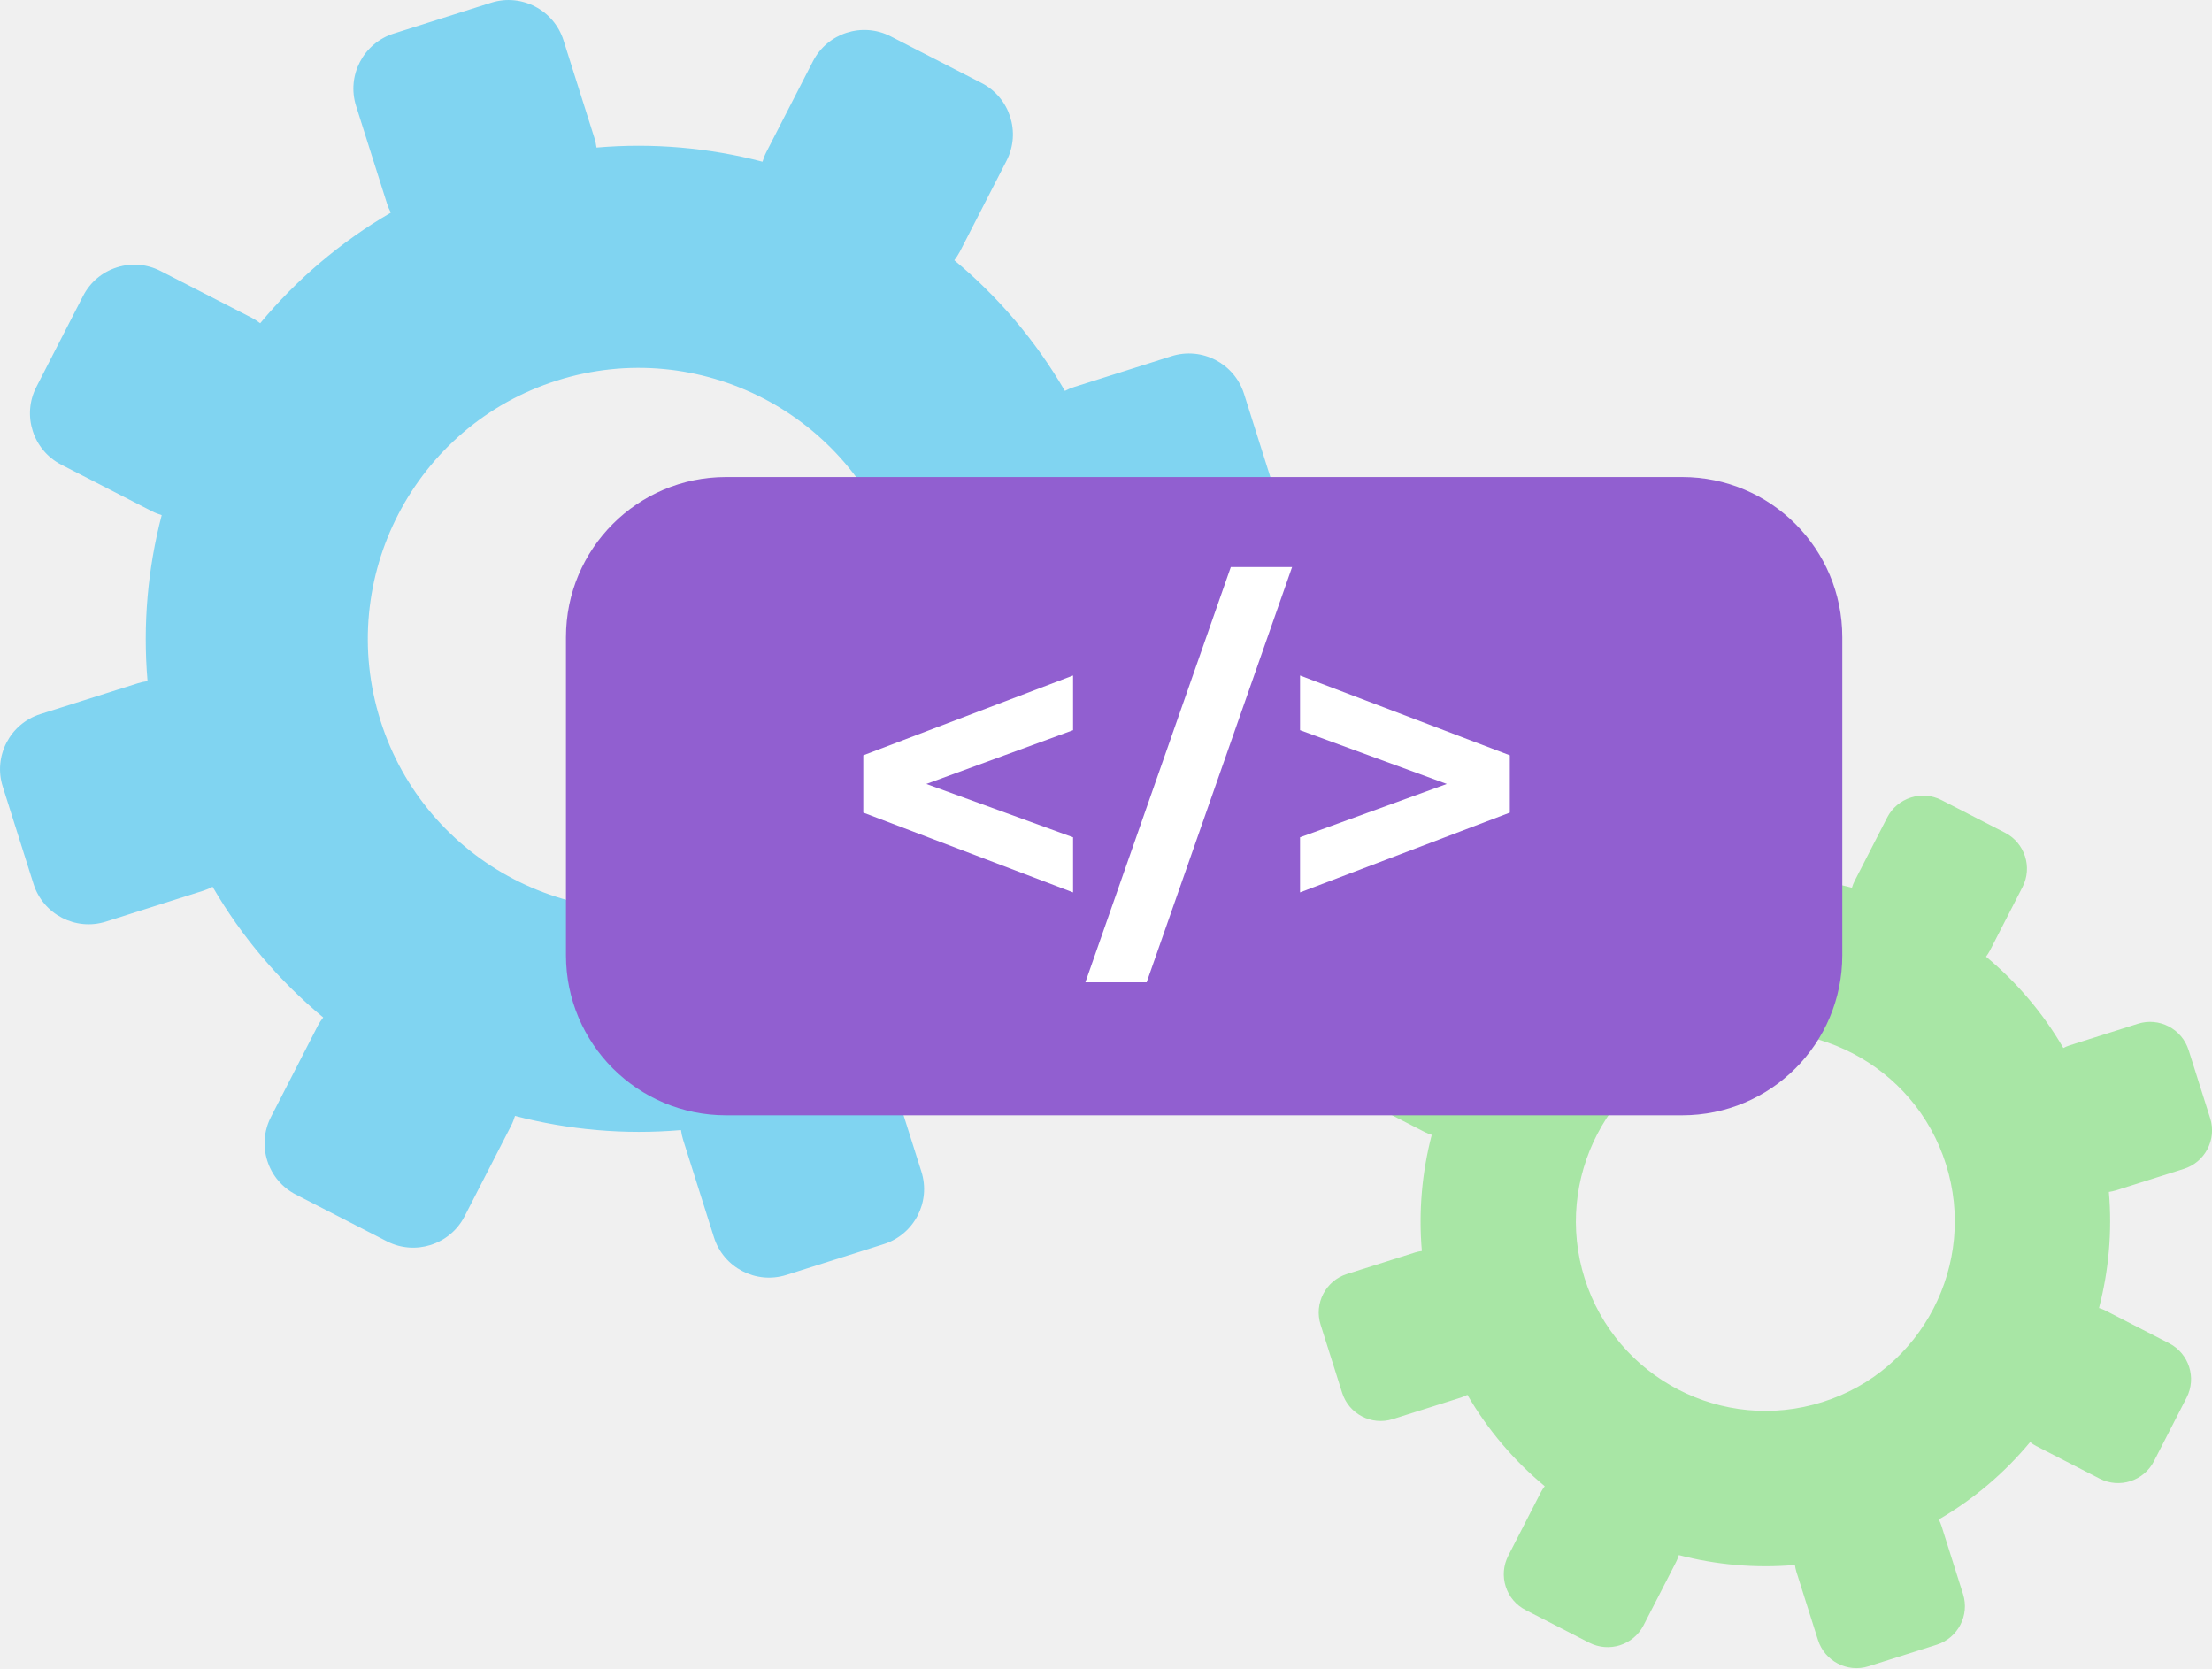
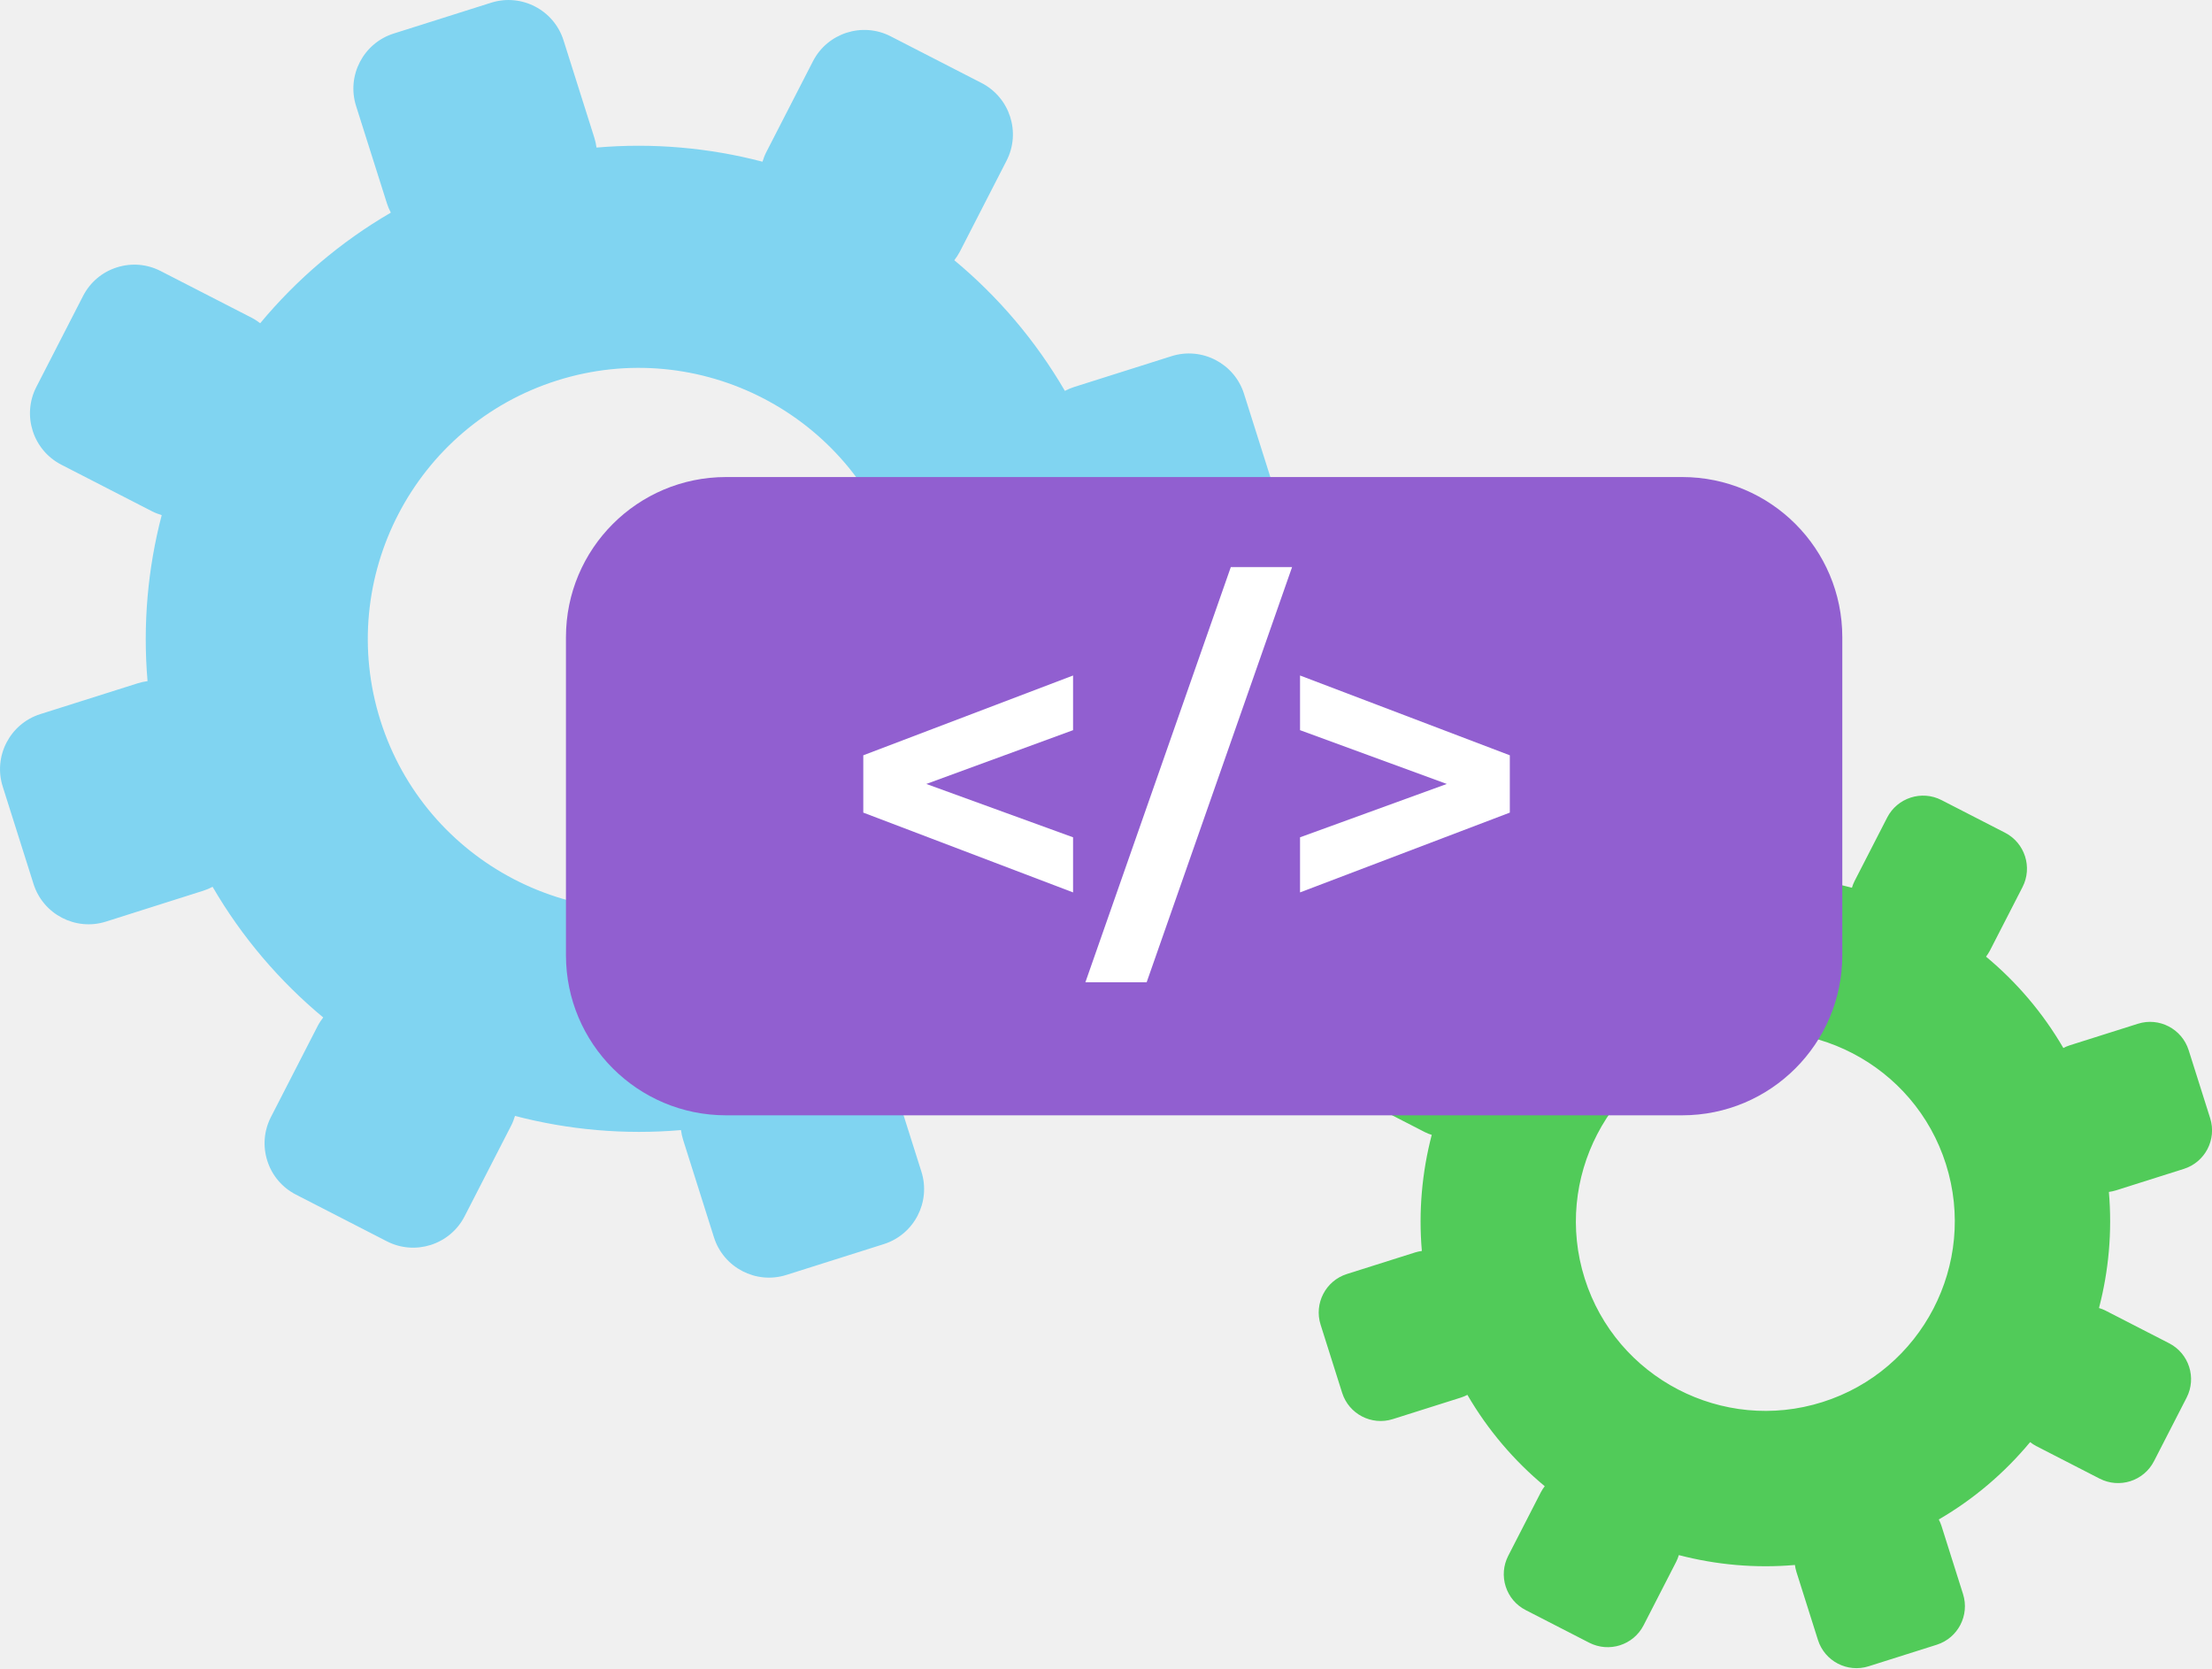
- <svg xmlns="http://www.w3.org/2000/svg" version="1.1" id="Capa_1" x="0px" y="0px" viewBox="0 0 619.92 467.43" style="enable-background:new 0 0 619.92 467.43;" xml:space="preserve">
+ <svg version="1.1" id="Capa_1" x="0px" y="0px" viewBox="0 0 619.92 467.43" style="enable-background:new 0 0 619.92 467.43;" xml:space="preserve">
  <style type="text/css">
	.st0{fill:#10352B;}
	.st1{fill:#51CB59;}
	.st2{fill:#A8E6A5;}
	.st3{fill:#DECFF1;}
	.st4{fill:#915FD0;}
	.st5{fill:#C8AFE7;}
	.st6{fill:#80D4F1;}
	.st7{fill:#F3F5F4;}
	.st8{fill:#F2E770;}
	.st9{fill:#FFFFFF;}
- 	.st10{fill:#F2D54C;}
- 	.st11{fill-rule:evenodd;clip-rule:evenodd;fill:#F2E770;}
- 	.st12{fill-rule:evenodd;clip-rule:evenodd;fill:#C8AFE7;}
- 	.st13{fill-rule:evenodd;clip-rule:evenodd;fill:#915FD0;}
- 	.st14{fill-rule:evenodd;clip-rule:evenodd;fill:#FD6085;}
- 	.st15{fill-rule:evenodd;clip-rule:evenodd;fill:#DECFF1;}
- 	.st16{fill:#00A8E3;}
- 	.st17{fill:#59A57C;}
- 	.st18{fill:#7ED4A7;}
- 	.st19{fill:#EDDFCE;}
- 	.st20{fill:#DBCBB9;}
- 	.st21{fill:#FDCE5E;}
- 	.st22{fill-rule:evenodd;clip-rule:evenodd;fill:#A8E6A5;}
- 	.st23{fill-rule:evenodd;clip-rule:evenodd;fill:#51CB59;}
- 	.st24{fill-rule:evenodd;clip-rule:evenodd;fill:#EBFDFF;}
- 	.st25{fill-rule:evenodd;clip-rule:evenodd;fill:#7DB8B5;}
- 	.st26{fill-rule:evenodd;clip-rule:evenodd;fill:#9CDAD7;}
- 	.st27{fill-rule:evenodd;clip-rule:evenodd;fill:#007976;}
- 	.st28{fill-rule:evenodd;clip-rule:evenodd;fill:#2C4B5F;}
- 	.st29{fill-rule:evenodd;clip-rule:evenodd;fill:#182F3B;}
</style>
-   <path class="st2" d="M599.17,286.86l-19.1,6.04c-0.64,0.2-1.23,0.46-1.81,0.76c-5.75-9.89-13.13-18.5-21.67-25.6  c0.4-0.53,0.77-1.08,1.08-1.68l9.15-17.82c2.85-5.54,0.65-12.37-4.89-15.22l-17.82-9.15c-5.54-2.85-12.37-0.65-15.22,4.89  l-9.15,17.82c-0.31,0.6-0.54,1.22-0.73,1.85c-10.46-2.73-21.44-3.73-32.53-2.77c-0.09-0.64-0.22-1.28-0.42-1.91l-6.04-19.1  c-1.88-5.94-8.24-9.25-14.19-7.37l-19.1,6.04c-5.94,1.88-9.25,8.25-7.37,14.19l6.04,19.1c0.2,0.64,0.46,1.23,0.76,1.81  c-9.89,5.75-18.5,13.13-25.6,21.67c-0.53-0.4-1.08-0.77-1.68-1.08l-17.82-9.15c-2.67-1.37-5.71-1.63-8.57-0.72  c-0.02,0.01-0.03,0.01-0.05,0.02c-2.87,0.92-5.22,2.91-6.6,5.6l-9.15,17.82l0,0c-2.85,5.54-0.65,12.37,4.89,15.22l17.82,9.15  c0.6,0.31,1.23,0.53,1.85,0.73c-2.73,10.46-3.73,21.44-2.77,32.53c-0.64,0.09-1.28,0.22-1.91,0.42l-19.1,6.04  c-5.94,1.88-9.25,8.24-7.37,14.19l6.04,19.1c1.88,5.94,8.24,9.25,14.19,7.37l19.1-6.04c0.64-0.2,1.23-0.46,1.81-0.76  c5.75,9.89,13.13,18.5,21.68,25.6c-0.4,0.52-0.77,1.07-1.08,1.67l-9.15,17.82c-1.38,2.69-1.63,5.75-0.71,8.62  c0.92,2.88,2.91,5.22,5.6,6.6l17.82,9.15l0,0c2.76,1.41,5.83,1.58,8.57,0.72c2.78-0.88,5.22-2.82,6.65-5.61l9.15-17.82  c0.31-0.6,0.53-1.23,0.73-1.85c10.46,2.73,21.44,3.73,32.53,2.77c0.09,0.64,0.22,1.28,0.42,1.92l6.04,19.1  c1.88,5.94,8.24,9.25,14.19,7.37l19.1-6.04c5.94-1.88,9.25-8.24,7.37-14.19l-6.04-19.1c-0.2-0.64-0.46-1.23-0.76-1.81  c9.89-5.75,18.5-13.13,25.6-21.68c0.52,0.4,1.07,0.78,1.67,1.09l17.82,9.15c2.76,1.41,5.83,1.58,8.57,0.72  c2.78-0.88,5.22-2.82,6.65-5.61l9.15-17.82c2.85-5.55,0.65-12.37-4.89-15.22l-17.82-9.15c-0.6-0.31-1.22-0.54-1.85-0.73  c2.73-10.46,3.73-21.44,2.77-32.53c0.64-0.09,1.28-0.22,1.92-0.42l19.1-6.04c5.94-1.88,9.25-8.24,7.37-14.19l-6.04-19.1  C611.47,288.29,605.11,284.98,599.17,286.86z M510.76,392.87c-27.91,8.83-57.81-6.7-66.64-34.61c-8.83-27.91,6.7-57.81,34.61-66.64  c27.91-8.83,57.81,6.7,66.63,34.61C554.2,354.15,538.67,384.05,510.76,392.87z" />
+   <path class="st1" d="M599.17,286.86l-19.1,6.04c-0.64,0.2-1.23,0.46-1.81,0.76c-5.75-9.89-13.13-18.5-21.67-25.6  c0.4-0.53,0.77-1.08,1.08-1.68l9.15-17.82c2.85-5.54,0.65-12.37-4.89-15.22l-17.82-9.15c-5.54-2.85-12.37-0.65-15.22,4.89  l-9.15,17.82c-0.31,0.6-0.54,1.22-0.73,1.85c-10.46-2.73-21.44-3.73-32.53-2.77c-0.09-0.64-0.22-1.28-0.42-1.91l-6.04-19.1  c-1.88-5.94-8.24-9.25-14.19-7.37l-19.1,6.04c-5.94,1.88-9.25,8.25-7.37,14.19l6.04,19.1c0.2,0.64,0.46,1.23,0.76,1.81  c-9.89,5.75-18.5,13.13-25.6,21.67c-0.53-0.4-1.08-0.77-1.68-1.08l-17.82-9.15c-2.67-1.37-5.71-1.63-8.57-0.72  c-0.02,0.01-0.03,0.01-0.05,0.02c-2.87,0.92-5.22,2.91-6.6,5.6l-9.15,17.82l0,0c-2.85,5.54-0.65,12.37,4.89,15.22l17.82,9.15  c0.6,0.31,1.23,0.53,1.85,0.73c-2.73,10.46-3.73,21.44-2.77,32.53c-0.64,0.09-1.28,0.22-1.91,0.42l-19.1,6.04  c-5.94,1.88-9.25,8.24-7.37,14.19l6.04,19.1c1.88,5.94,8.24,9.25,14.19,7.37l19.1-6.04c0.64-0.2,1.23-0.46,1.81-0.76  c5.75,9.89,13.13,18.5,21.68,25.6c-0.4,0.52-0.77,1.07-1.08,1.67l-9.15,17.82c-1.38,2.69-1.63,5.75-0.71,8.62  c0.92,2.88,2.91,5.22,5.6,6.6l17.82,9.15l0,0c2.76,1.41,5.83,1.58,8.57,0.72c2.78-0.88,5.22-2.82,6.65-5.61l9.15-17.82  c0.31-0.6,0.53-1.23,0.73-1.85c10.46,2.73,21.44,3.73,32.53,2.77c0.09,0.64,0.22,1.28,0.42,1.92l6.04,19.1  c1.88,5.94,8.24,9.25,14.19,7.37l19.1-6.04c5.94-1.88,9.25-8.24,7.37-14.19l-6.04-19.1c-0.2-0.64-0.46-1.23-0.76-1.81  c9.89-5.75,18.5-13.13,25.6-21.68c0.52,0.4,1.07,0.78,1.67,1.09l17.82,9.15c2.76,1.41,5.83,1.58,8.57,0.72  c2.78-0.88,5.22-2.82,6.65-5.61l9.15-17.82c2.85-5.55,0.65-12.37-4.89-15.22l-17.82-9.15c-0.6-0.31-1.22-0.54-1.85-0.73  c2.73-10.46,3.73-21.44,2.77-32.53c0.64-0.09,1.28-0.22,1.92-0.42l19.1-6.04c5.94-1.88,9.25-8.24,7.37-14.19l-6.04-19.1  C611.47,288.29,605.11,284.98,599.17,286.86z M510.76,392.87c-27.91,8.83-57.81-6.7-66.64-34.61c-8.83-27.91,6.7-57.81,34.61-66.64  c27.91-8.83,57.81,6.7,66.63,34.61C554.2,354.15,538.67,384.05,510.76,392.87z" />
  <path class="st6" d="M328.33,99.8l-27.31,8.64c-0.91,0.29-1.77,0.66-2.58,1.09c-8.23-14.14-18.78-26.46-30.99-36.61  c0.57-0.75,1.1-1.54,1.55-2.4l13.09-25.49c4.07-7.93,0.93-17.69-7-21.77l-25.49-13.09c-7.93-4.07-17.7-0.93-21.77,7l-13.09,25.49  c-0.44,0.86-0.77,1.75-1.05,2.65c-14.95-3.91-30.66-5.33-46.52-3.96c-0.12-0.91-0.31-1.83-0.6-2.74l-8.64-27.31  c-2.69-8.5-11.79-13.23-20.29-10.54l-27.31,8.64c-8.5,2.69-13.23,11.79-10.54,20.29L108.44,57c0.29,0.91,0.66,1.76,1.09,2.58  c-14.14,8.23-26.46,18.78-36.61,30.99c-0.75-0.57-1.54-1.1-2.4-1.54L45.03,75.95c-3.82-1.96-8.17-2.33-12.26-1.03  c-0.02,0.01-0.05,0.02-0.07,0.02c-4.11,1.32-7.46,4.17-9.43,8.01l-13.09,25.49l0,0c-4.07,7.93-0.93,17.69,7,21.77l25.49,13.09  c0.86,0.44,1.75,0.76,2.65,1.04c-3.91,14.96-5.33,30.66-3.97,46.52c-0.91,0.12-1.83,0.31-2.74,0.6l-27.31,8.64  c-8.5,2.69-13.23,11.79-10.54,20.29l8.64,27.31c2.69,8.5,11.79,13.23,20.29,10.54L57,249.58c0.91-0.29,1.76-0.66,2.58-1.09  c8.23,14.15,18.78,26.46,31,36.61c-0.57,0.75-1.11,1.53-1.55,2.39l-13.09,25.49c-1.97,3.84-2.33,8.22-1.01,12.33  c1.32,4.11,4.17,7.46,8.01,9.43l25.49,13.09l0,0c3.94,2.02,8.33,2.26,12.26,1.02c3.97-1.26,7.46-4.03,9.51-8.02l13.09-25.49  c0.44-0.86,0.76-1.75,1.04-2.65c14.96,3.91,30.67,5.33,46.52,3.97c0.12,0.91,0.31,1.83,0.6,2.74l8.64,27.31  c2.69,8.5,11.79,13.23,20.29,10.54l27.31-8.64c8.5-2.69,13.23-11.79,10.54-20.29l-8.64-27.31c-0.29-0.91-0.66-1.77-1.09-2.58  c14.15-8.23,26.46-18.78,36.61-31c0.75,0.57,1.53,1.11,2.4,1.55l25.49,13.09c3.94,2.02,8.33,2.27,12.26,1.02  c3.97-1.26,7.46-4.03,9.51-8.02l13.09-25.49c4.07-7.93,0.93-17.69-7-21.77l-25.49-13.09c-0.86-0.44-1.75-0.77-2.65-1.05  c3.9-14.95,5.33-30.66,3.96-46.51c0.91-0.12,1.83-0.31,2.74-0.6l27.31-8.64c8.5-2.69,13.23-11.79,10.54-20.29l-8.64-27.31  C345.94,101.84,336.83,97.11,328.33,99.8z M201.91,251.4c-39.92,12.63-82.67-9.58-95.29-49.49c-12.63-39.92,9.58-82.67,49.5-95.29  c39.92-12.63,82.67,9.58,95.29,49.5C264.03,196.03,241.83,238.78,201.91,251.4z" />
  <g>
    <path class="st4" d="M471.44,312.52H203.48c-24.78,0-44.87-20.09-44.87-44.87v-89.11c0-24.78,20.09-44.87,44.87-44.87h267.96   c24.78,0,44.87,20.09,44.87,44.87v89.11C516.31,292.43,496.22,312.52,471.44,312.52z" />
  </g>
  <g>
    <g>
      <path class="st9" d="M300.73,204.6l-41.13,15.07l41.13,14.95v15.44l-58.79-22.36v-16.06l58.79-22.36V204.6z" />
      <path class="st9" d="M344.94,158.9h17.17l-40.76,116.35h-17.17L344.94,158.9z" />
      <path class="st9" d="M423.13,211.64v16.06l-58.79,22.36v-15.44l41.13-14.95l-41.13-15.07v-15.32L423.13,211.64z" />
    </g>
  </g>
</svg>
